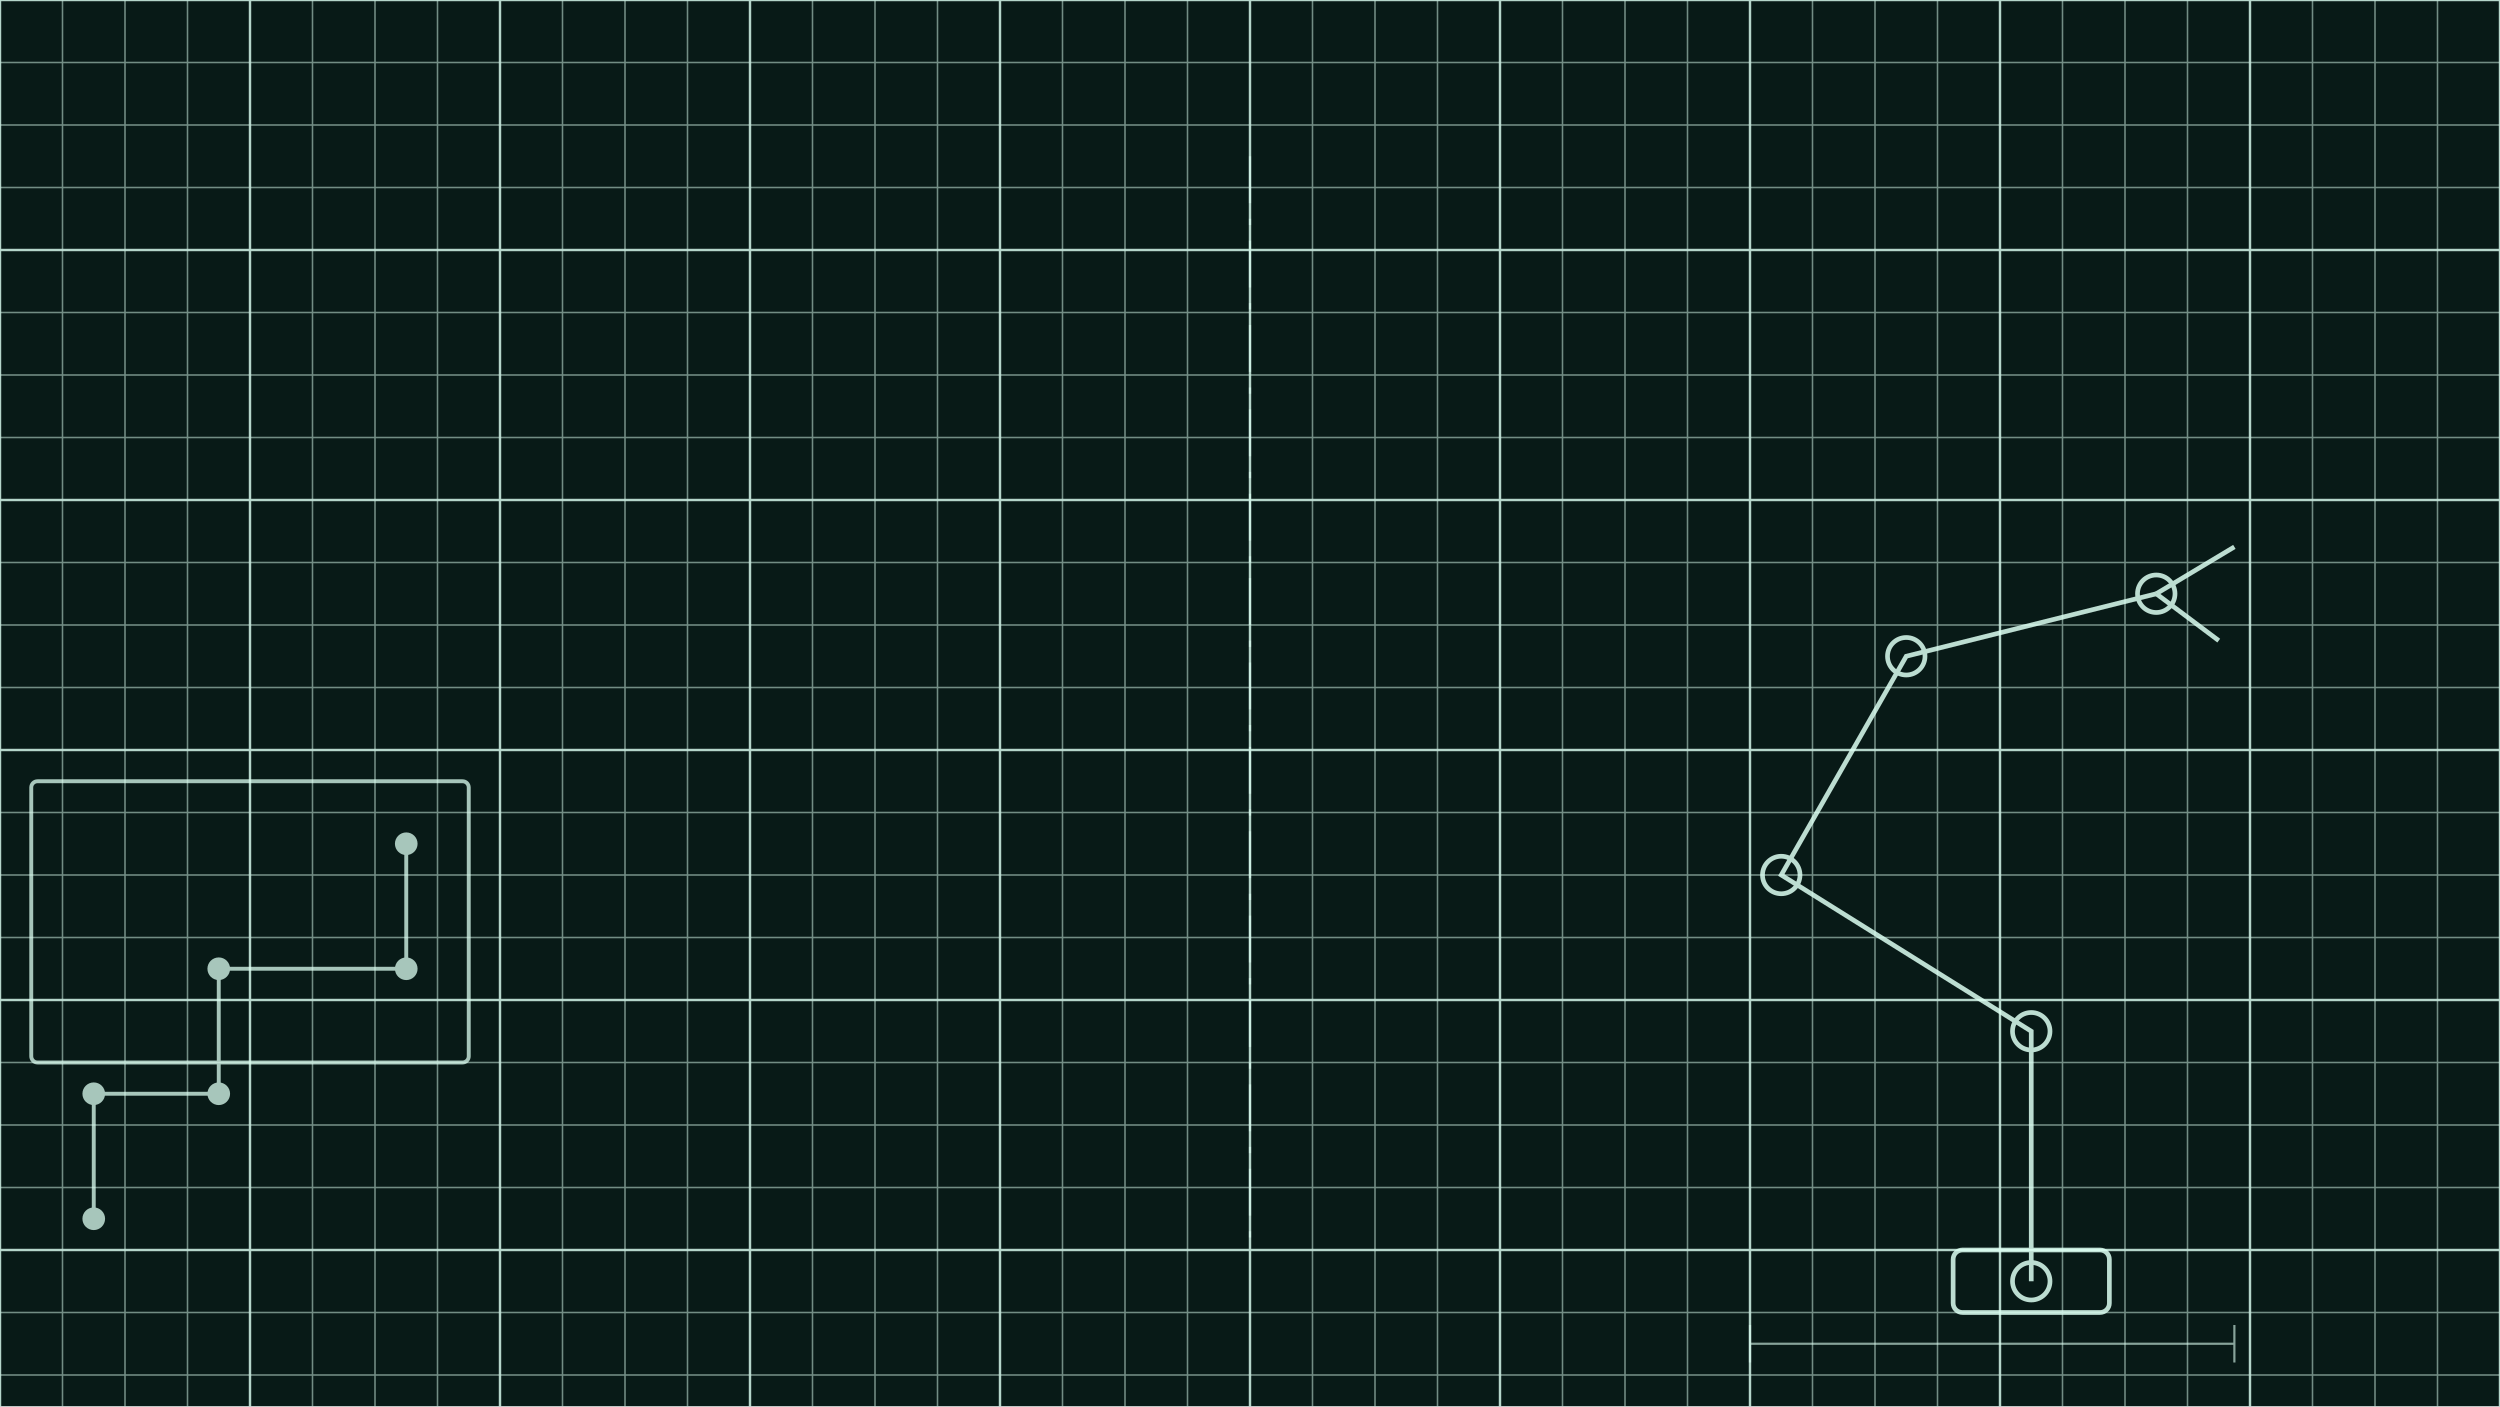
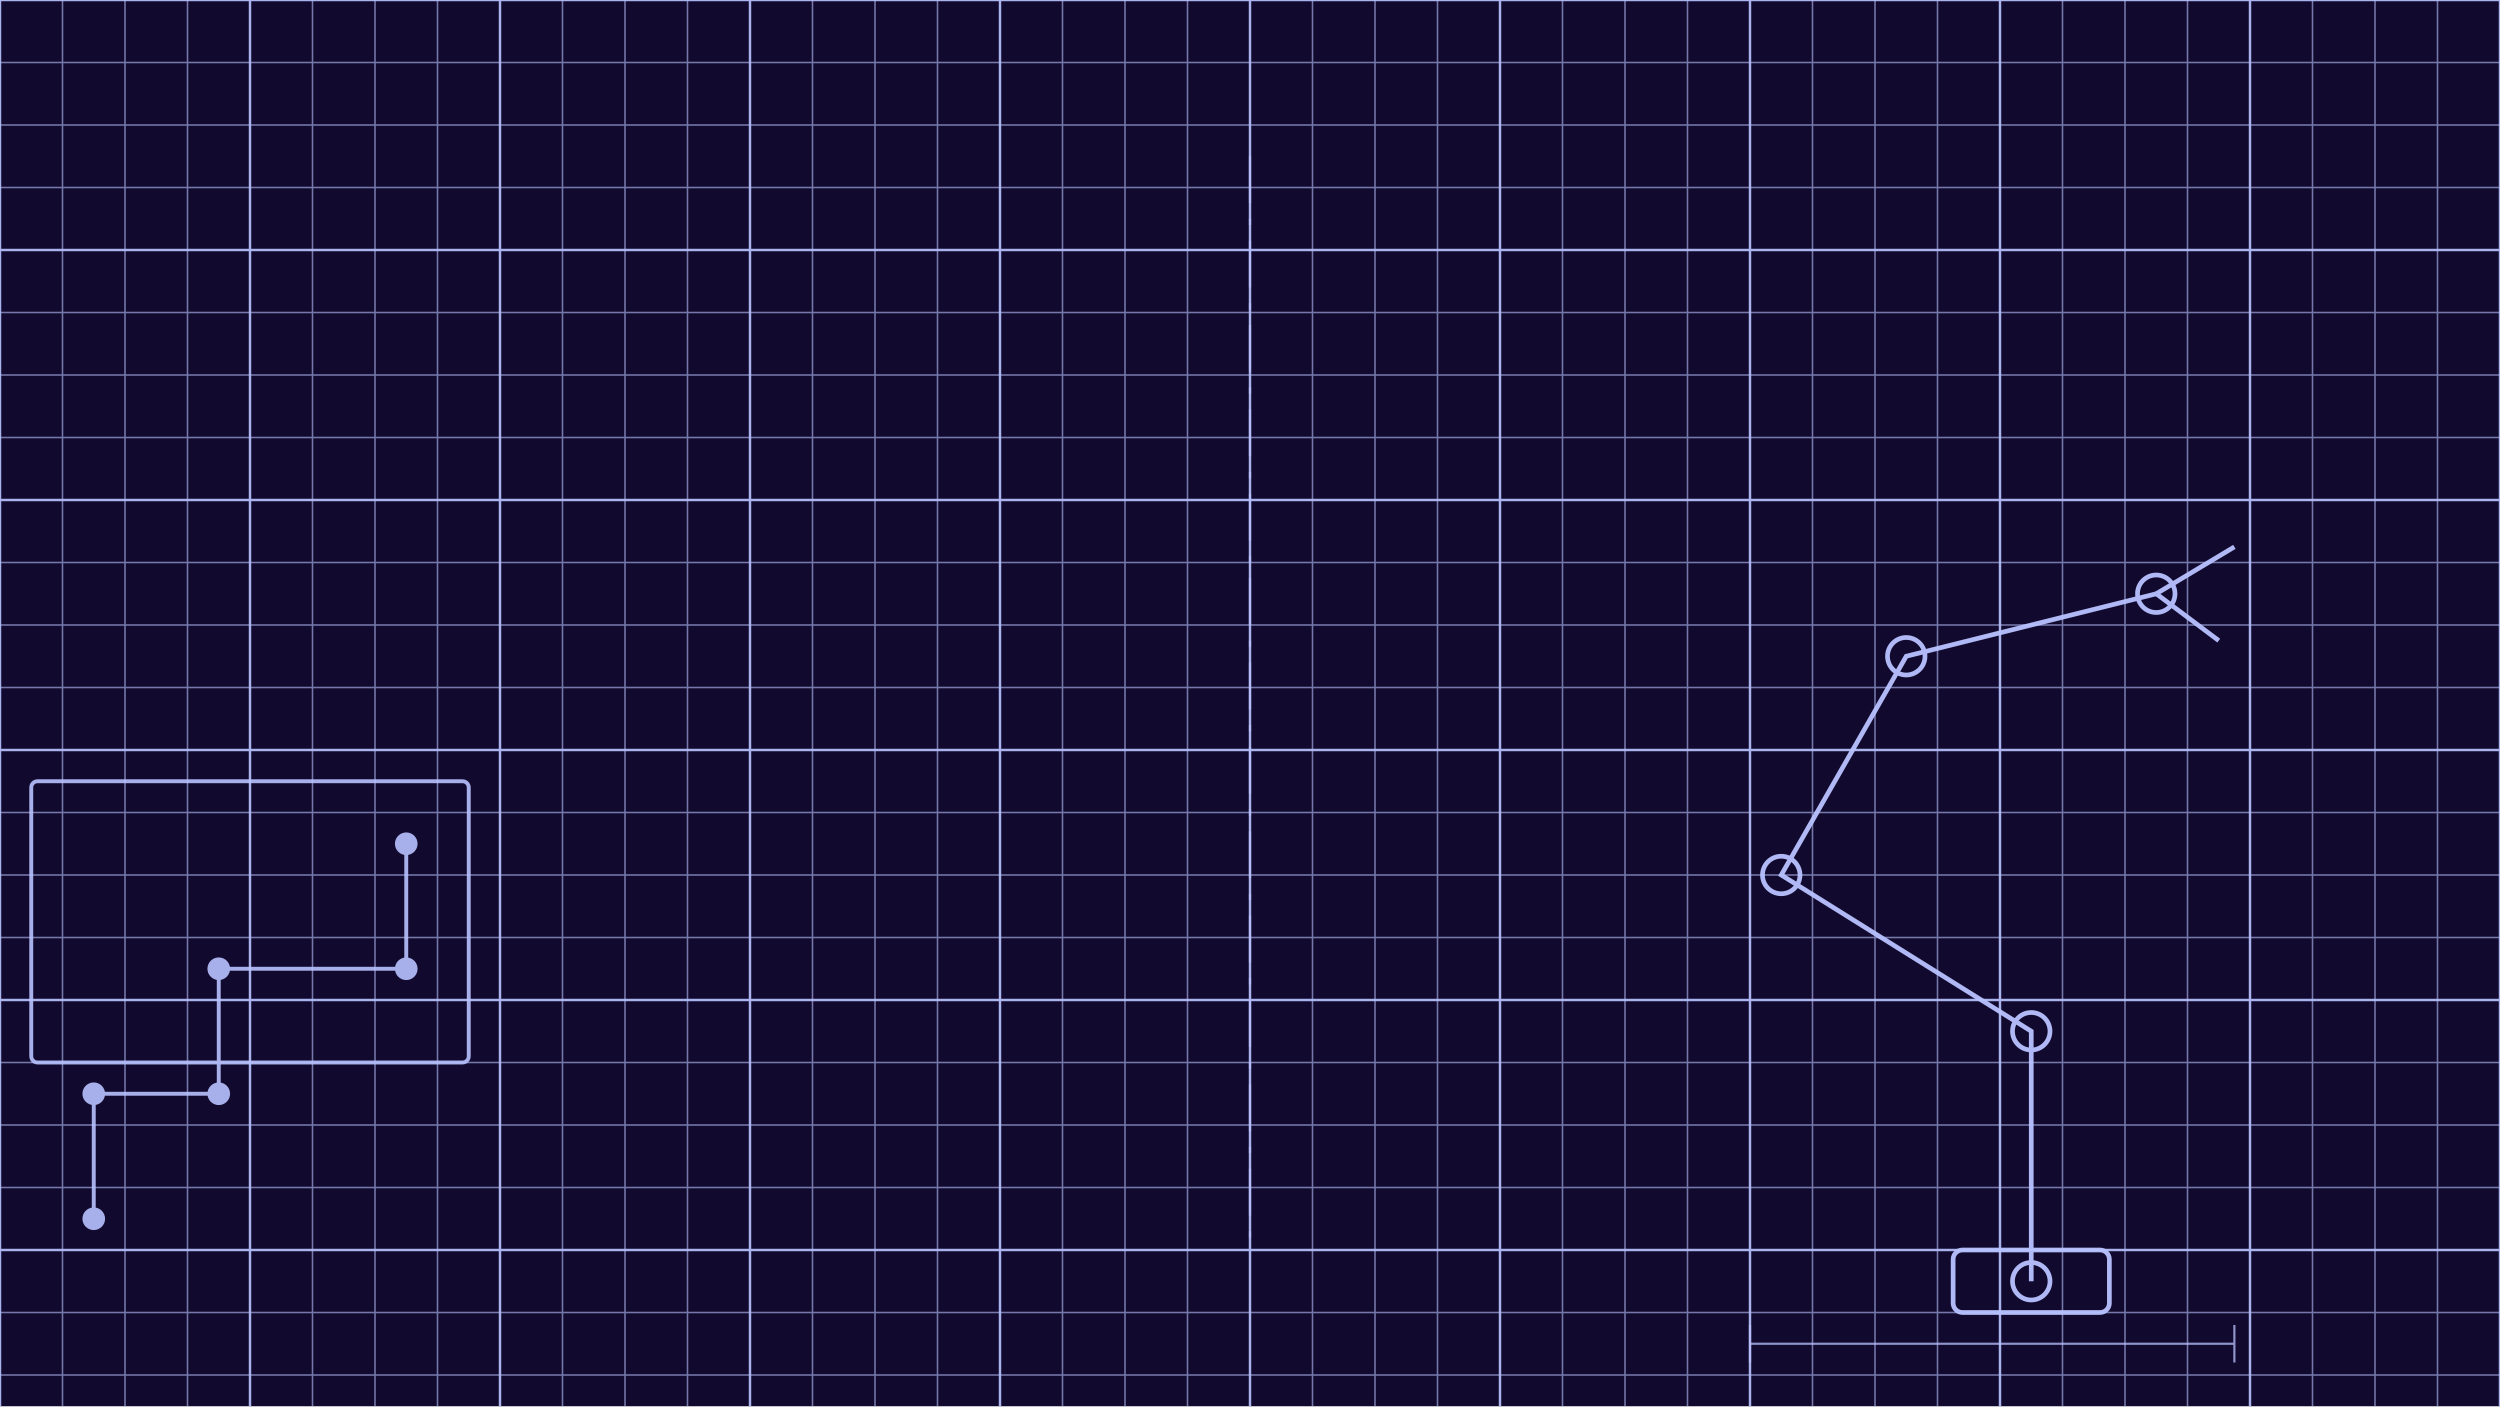
<svg xmlns="http://www.w3.org/2000/svg" viewBox="0 0 1600 900" width="1600" height="900">
-   <rect width="1600" height="900" fill="#081a17" />
-   <g stroke="#dcfff2" stroke-width="1" opacity="0.5">
+   <rect width="1600" height="900" fill="#120a2e" />
+   <g stroke="#b8c2ff" stroke-width="1" opacity="0.6">
    <line x1="0" y1="0" x2="0" y2="900" />
    <line x1="40" y1="0" x2="40" y2="900" />
    <line x1="80" y1="0" x2="80" y2="900" />
    <line x1="120" y1="0" x2="120" y2="900" />
    <line x1="160" y1="0" x2="160" y2="900" />
    <line x1="200" y1="0" x2="200" y2="900" />
    <line x1="240" y1="0" x2="240" y2="900" />
    <line x1="280" y1="0" x2="280" y2="900" />
    <line x1="320" y1="0" x2="320" y2="900" />
    <line x1="360" y1="0" x2="360" y2="900" />
    <line x1="400" y1="0" x2="400" y2="900" />
    <line x1="440" y1="0" x2="440" y2="900" />
    <line x1="480" y1="0" x2="480" y2="900" />
    <line x1="520" y1="0" x2="520" y2="900" />
    <line x1="560" y1="0" x2="560" y2="900" />
    <line x1="600" y1="0" x2="600" y2="900" />
    <line x1="640" y1="0" x2="640" y2="900" />
    <line x1="680" y1="0" x2="680" y2="900" />
    <line x1="720" y1="0" x2="720" y2="900" />
    <line x1="760" y1="0" x2="760" y2="900" />
    <line x1="800" y1="0" x2="800" y2="900" />
    <line x1="840" y1="0" x2="840" y2="900" />
    <line x1="880" y1="0" x2="880" y2="900" />
    <line x1="920" y1="0" x2="920" y2="900" />
    <line x1="960" y1="0" x2="960" y2="900" />
    <line x1="1000" y1="0" x2="1000" y2="900" />
    <line x1="1040" y1="0" x2="1040" y2="900" />
    <line x1="1080" y1="0" x2="1080" y2="900" />
    <line x1="1120" y1="0" x2="1120" y2="900" />
    <line x1="1160" y1="0" x2="1160" y2="900" />
    <line x1="1200" y1="0" x2="1200" y2="900" />
    <line x1="1240" y1="0" x2="1240" y2="900" />
    <line x1="1280" y1="0" x2="1280" y2="900" />
    <line x1="1320" y1="0" x2="1320" y2="900" />
    <line x1="1360" y1="0" x2="1360" y2="900" />
    <line x1="1400" y1="0" x2="1400" y2="900" />
    <line x1="1440" y1="0" x2="1440" y2="900" />
    <line x1="1480" y1="0" x2="1480" y2="900" />
    <line x1="1520" y1="0" x2="1520" y2="900" />
    <line x1="1560" y1="0" x2="1560" y2="900" />
    <line x1="1600" y1="0" x2="1600" y2="900" />
    <line x1="0" y1="0" x2="1600" y2="0" />
    <line x1="0" y1="40" x2="1600" y2="40" />
    <line x1="0" y1="80" x2="1600" y2="80" />
    <line x1="0" y1="120" x2="1600" y2="120" />
    <line x1="0" y1="160" x2="1600" y2="160" />
    <line x1="0" y1="200" x2="1600" y2="200" />
    <line x1="0" y1="240" x2="1600" y2="240" />
    <line x1="0" y1="280" x2="1600" y2="280" />
    <line x1="0" y1="320" x2="1600" y2="320" />
    <line x1="0" y1="360" x2="1600" y2="360" />
    <line x1="0" y1="400" x2="1600" y2="400" />
    <line x1="0" y1="440" x2="1600" y2="440" />
    <line x1="0" y1="480" x2="1600" y2="480" />
    <line x1="0" y1="520" x2="1600" y2="520" />
    <line x1="0" y1="560" x2="1600" y2="560" />
    <line x1="0" y1="600" x2="1600" y2="600" />
    <line x1="0" y1="640" x2="1600" y2="640" />
    <line x1="0" y1="680" x2="1600" y2="680" />
    <line x1="0" y1="720" x2="1600" y2="720" />
    <line x1="0" y1="760" x2="1600" y2="760" />
    <line x1="0" y1="800" x2="1600" y2="800" />
    <line x1="0" y1="840" x2="1600" y2="840" />
    <line x1="0" y1="880" x2="1600" y2="880" />
  </g>
-   <g stroke="#dcfff2" stroke-width="1.6" opacity="0.7">
+   <g stroke="#b8c2ff" stroke-width="1.6" opacity="0.85">
    <line x1="0" y1="0" x2="0" y2="900" />
    <line x1="160" y1="0" x2="160" y2="900" />
    <line x1="320" y1="0" x2="320" y2="900" />
    <line x1="480" y1="0" x2="480" y2="900" />
    <line x1="640" y1="0" x2="640" y2="900" />
    <line x1="800" y1="0" x2="800" y2="900" />
    <line x1="960" y1="0" x2="960" y2="900" />
    <line x1="1120" y1="0" x2="1120" y2="900" />
    <line x1="1280" y1="0" x2="1280" y2="900" />
    <line x1="1440" y1="0" x2="1440" y2="900" />
    <line x1="1600" y1="0" x2="1600" y2="900" />
    <line x1="0" y1="0" x2="1600" y2="0" />
    <line x1="0" y1="160" x2="1600" y2="160" />
    <line x1="0" y1="320" x2="1600" y2="320" />
    <line x1="0" y1="480" x2="1600" y2="480" />
    <line x1="0" y1="640" x2="1600" y2="640" />
    <line x1="0" y1="800" x2="1600" y2="800" />
  </g>
-   <g fill="none" stroke="#dcfff2" stroke-width="3" opacity="0.85">
+   <g fill="none" stroke="#b8c2ff" stroke-width="3" opacity="0.95">
    <path d="M 1300.0,820.0 L 1300.0,660.0 L 1140.0,560.0 L 1220.0,420.0 L 1380.0,380.0" />
    <circle cx="1300" cy="820" r="12" />
    <circle cx="1300" cy="660" r="12" />
    <circle cx="1140" cy="560" r="12" />
    <circle cx="1220" cy="420" r="12" />
    <circle cx="1380" cy="380" r="12" />
    <path d="M 1380,380 L 1430,350 M 1380,380 L 1420,410" />
    <rect x="1250" y="800" width="100" height="40" rx="6" />
  </g>
-   <g fill="none" stroke="#dcfff2" stroke-width="2.5" opacity="0.75">
+   <g fill="none" stroke="#b8c2ff" stroke-width="2.5" opacity="0.9">
    <path d="M 60.0,780.0 L 60.0,700.0 L 140.0,700.0 L 140.0,620.0 L 260.0,620.0 L 260.0,540.0" />
-     <circle cx="60" cy="780" r="6" fill="#dcfff2" />
-     <circle cx="60" cy="700" r="6" fill="#dcfff2" />
-     <circle cx="140" cy="700" r="6" fill="#dcfff2" />
-     <circle cx="140" cy="620" r="6" fill="#dcfff2" />
-     <circle cx="260" cy="620" r="6" fill="#dcfff2" />
-     <circle cx="260" cy="540" r="6" fill="#dcfff2" />
+     <circle cx="60" cy="780" r="6" fill="#b8c2ff" />
+     <circle cx="60" cy="700" r="6" fill="#b8c2ff" />
+     <circle cx="140" cy="700" r="6" fill="#b8c2ff" />
+     <circle cx="140" cy="620" r="6" fill="#b8c2ff" />
+     <circle cx="260" cy="620" r="6" fill="#b8c2ff" />
+     <circle cx="260" cy="540" r="6" fill="#b8c2ff" />
    <rect x="20" y="500" width="280" height="180" rx="4" />
  </g>
-   <g stroke="#dcfff2" stroke-width="1.4" opacity="0.6">
+   <g stroke="#b8c2ff" stroke-width="1.4" opacity="0.75">
    <line x1="800" y1="100" x2="800" y2="800" stroke-dasharray="30 10 4 10" />
    <line x1="1120" y1="860" x2="1430" y2="860" />
    <line x1="1120" y1="848" x2="1120" y2="872" />
    <line x1="1430" y1="848" x2="1430" y2="872" />
  </g>
</svg>
